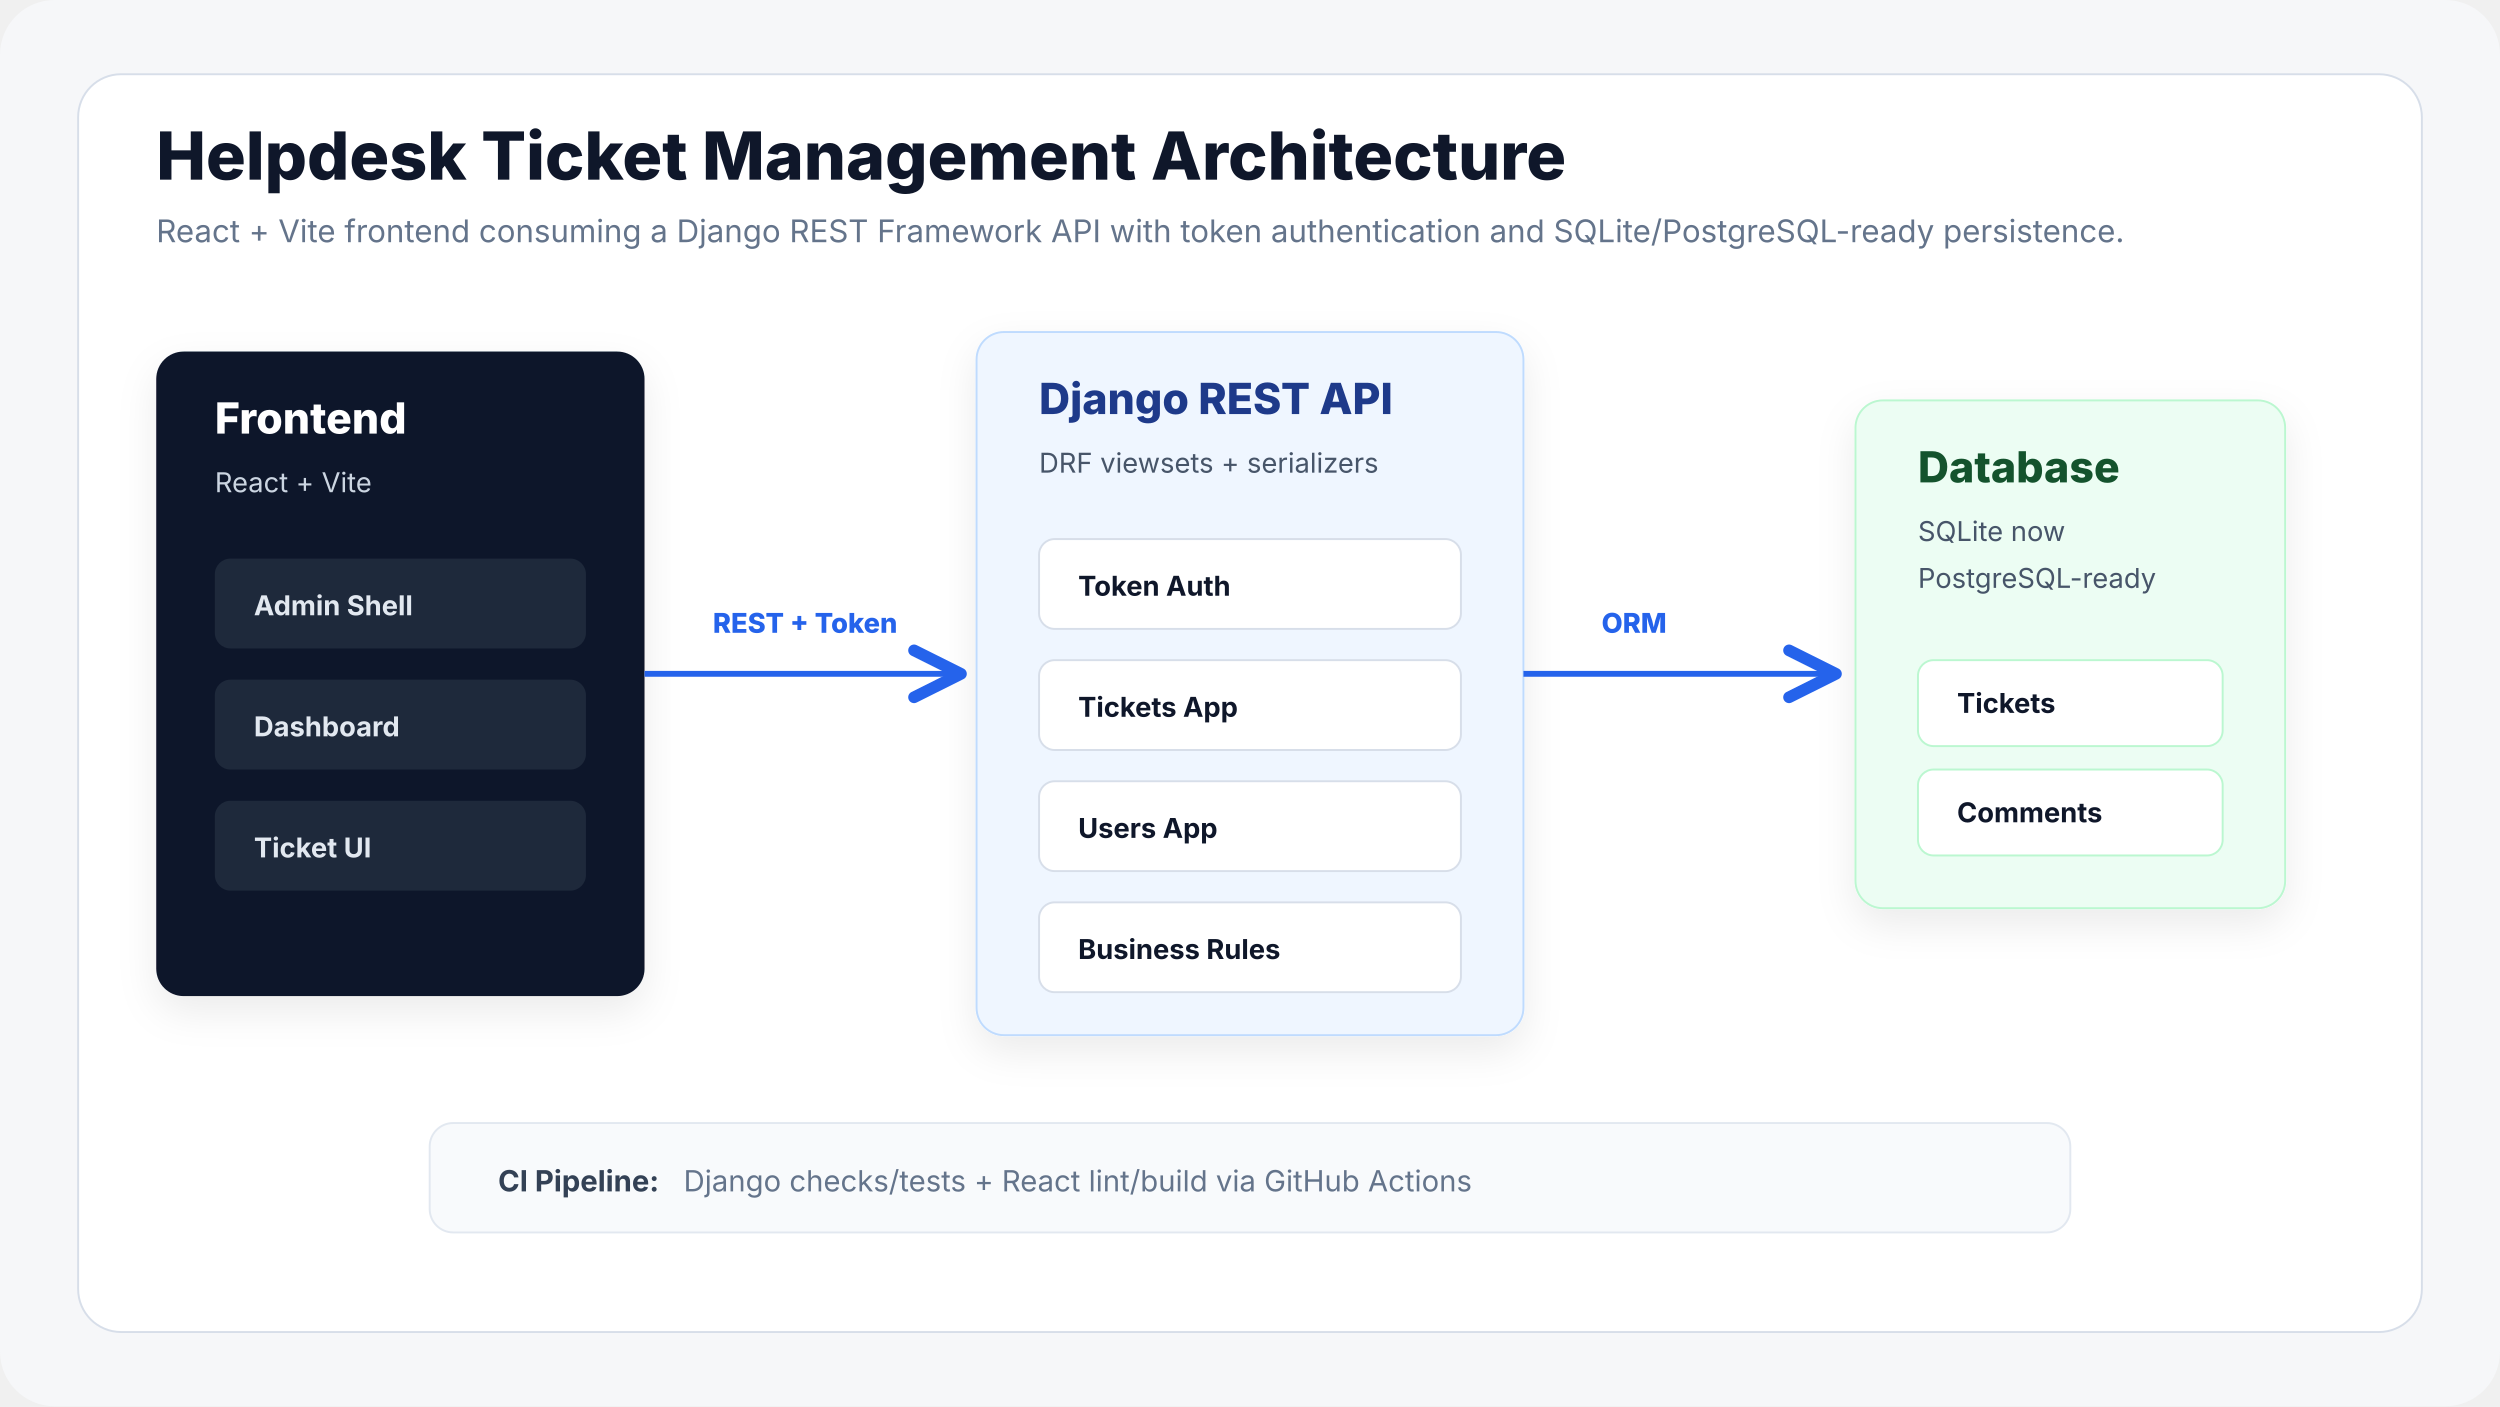
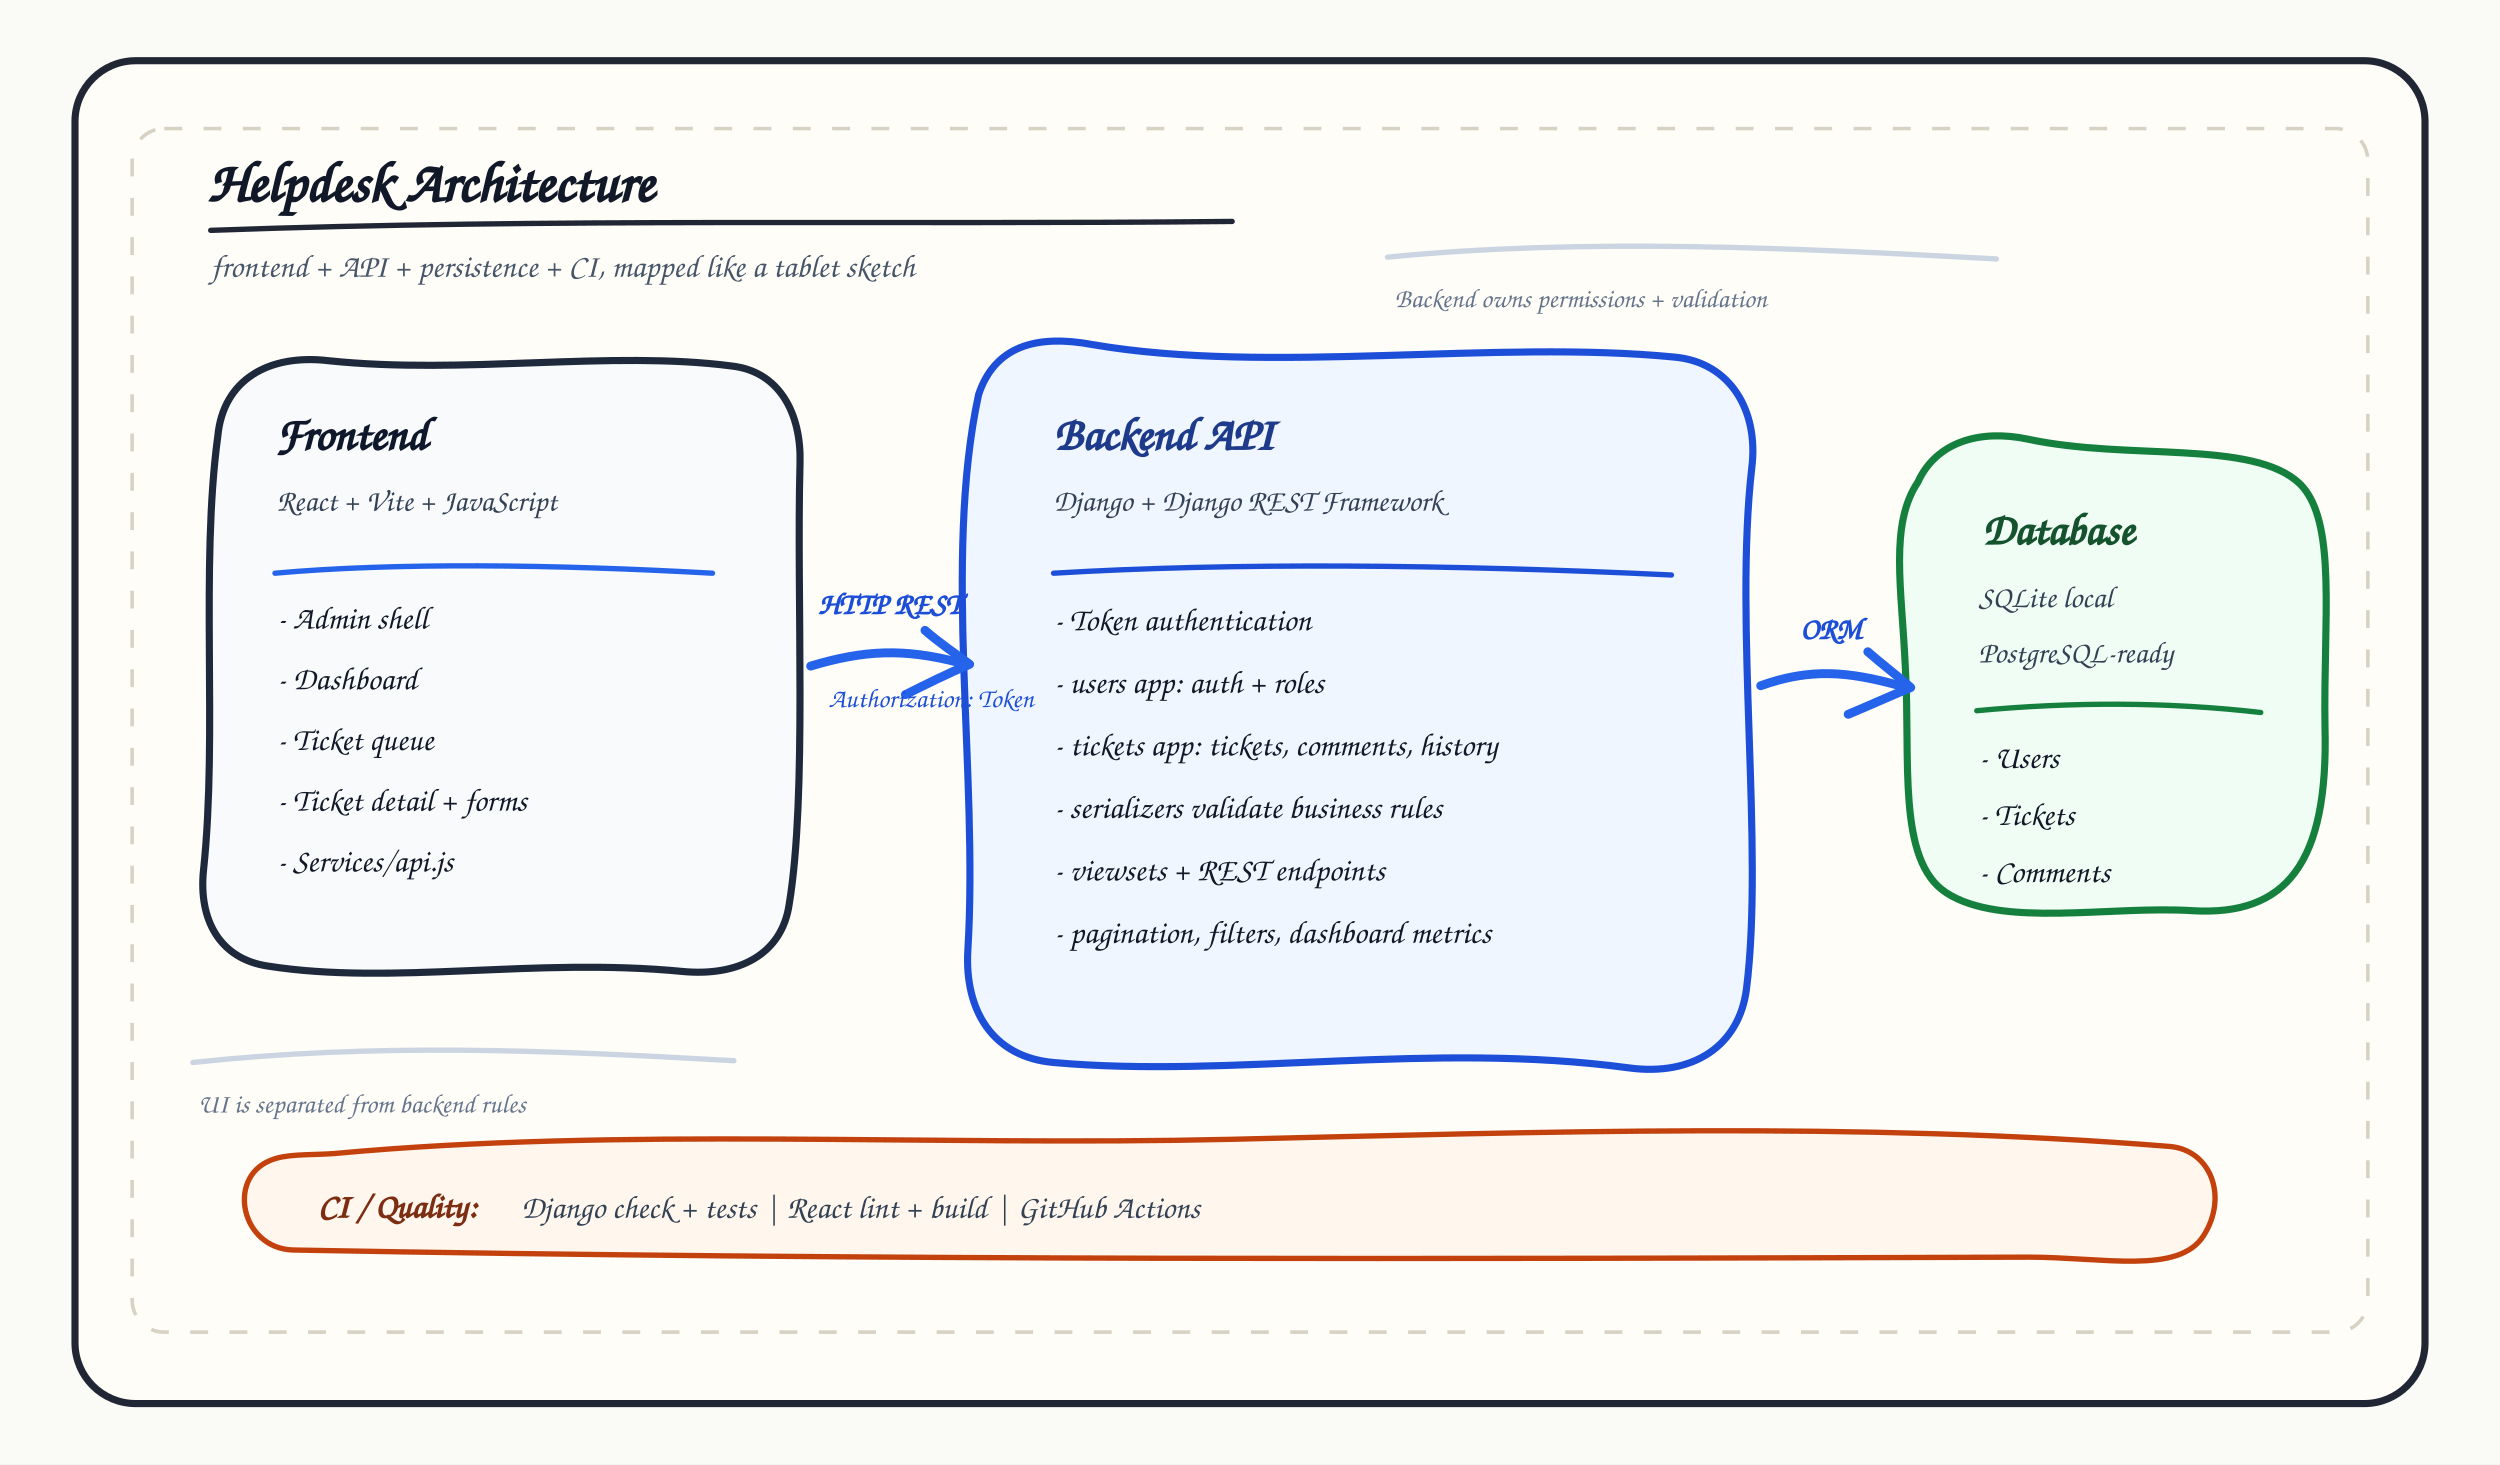
- <svg xmlns="http://www.w3.org/2000/svg" width="1280" height="720" viewBox="0 0 1280 720" fill="none">
-   <rect width="1280" height="720" rx="28" fill="#F6F7F9" />
-   <rect x="40" y="38" width="1200" height="644" rx="22" fill="#FFFFFF" stroke="#D7DEE9" />
-   <text x="80" y="92" fill="#0F172A" font-family="Inter, Segoe UI, Arial, sans-serif" font-size="34" font-weight="800">Helpdesk Ticket Management Architecture</text>
-   <text x="80" y="124" fill="#64748B" font-family="Inter, Segoe UI, Arial, sans-serif" font-size="16">React + Vite frontend consuming a Django REST Framework API with token authentication and SQLite/PostgreSQL-ready persistence.</text>
-   <defs>
-     <marker id="arrow" markerWidth="12" markerHeight="12" refX="10" refY="6" orient="auto">
-       <path d="M2 2L10 6L2 10" stroke="#2563EB" stroke-width="2" stroke-linecap="round" stroke-linejoin="round" />
-     </marker>
-     <filter id="shadow" x="-10%" y="-10%" width="120%" height="120%">
-       <feDropShadow dx="0" dy="8" stdDeviation="10" flood-color="#0F172A" flood-opacity="0.08" />
-     </filter>
-   </defs>
-   <rect x="80" y="180" width="250" height="330" rx="14" fill="#0F172A" filter="url(#shadow)" />
-   <text x="110" y="222" fill="#FFFFFF" font-family="Inter, Segoe UI, Arial, sans-serif" font-size="22" font-weight="800">Frontend</text>
-   <text x="110" y="252" fill="#CBD5E1" font-family="Inter, Segoe UI, Arial, sans-serif" font-size="14">React + Vite</text>
-   <rect x="110" y="286" width="190" height="46" rx="8" fill="#1E293B" />
-   <text x="130" y="315" fill="#E2E8F0" font-family="Inter, Segoe UI, Arial, sans-serif" font-size="14" font-weight="700">Admin Shell</text>
-   <rect x="110" y="348" width="190" height="46" rx="8" fill="#1E293B" />
-   <text x="130" y="377" fill="#E2E8F0" font-family="Inter, Segoe UI, Arial, sans-serif" font-size="14" font-weight="700">Dashboard</text>
-   <rect x="110" y="410" width="190" height="46" rx="8" fill="#1E293B" />
-   <text x="130" y="439" fill="#E2E8F0" font-family="Inter, Segoe UI, Arial, sans-serif" font-size="14" font-weight="700">Ticket UI</text>
-   <rect x="500" y="170" width="280" height="360" rx="14" fill="#EFF6FF" stroke="#BFDBFE" filter="url(#shadow)" />
-   <text x="532" y="212" fill="#1E3A8A" font-family="Inter, Segoe UI, Arial, sans-serif" font-size="22" font-weight="800">Django REST API</text>
-   <text x="532" y="242" fill="#475569" font-family="Inter, Segoe UI, Arial, sans-serif" font-size="14">DRF viewsets + serializers</text>
-   <rect x="532" y="276" width="216" height="46" rx="8" fill="#FFFFFF" stroke="#D7DEE9" />
-   <text x="552" y="305" fill="#0F172A" font-family="Inter, Segoe UI, Arial, sans-serif" font-size="14" font-weight="700">Token Auth</text>
-   <rect x="532" y="338" width="216" height="46" rx="8" fill="#FFFFFF" stroke="#D7DEE9" />
-   <text x="552" y="367" fill="#0F172A" font-family="Inter, Segoe UI, Arial, sans-serif" font-size="14" font-weight="700">Tickets App</text>
-   <rect x="532" y="400" width="216" height="46" rx="8" fill="#FFFFFF" stroke="#D7DEE9" />
-   <text x="552" y="429" fill="#0F172A" font-family="Inter, Segoe UI, Arial, sans-serif" font-size="14" font-weight="700">Users App</text>
-   <rect x="532" y="462" width="216" height="46" rx="8" fill="#FFFFFF" stroke="#D7DEE9" />
-   <text x="552" y="491" fill="#0F172A" font-family="Inter, Segoe UI, Arial, sans-serif" font-size="14" font-weight="700">Business Rules</text>
-   <rect x="950" y="205" width="220" height="260" rx="14" fill="#ECFDF3" stroke="#BBF7D0" filter="url(#shadow)" />
-   <text x="982" y="247" fill="#14532D" font-family="Inter, Segoe UI, Arial, sans-serif" font-size="22" font-weight="800">Database</text>
-   <text x="982" y="277" fill="#475569" font-family="Inter, Segoe UI, Arial, sans-serif" font-size="14">SQLite now</text>
-   <text x="982" y="301" fill="#475569" font-family="Inter, Segoe UI, Arial, sans-serif" font-size="14">PostgreSQL-ready</text>
-   <rect x="982" y="338" width="156" height="44" rx="8" fill="#FFFFFF" stroke="#BBF7D0" />
-   <text x="1002" y="365" fill="#0F172A" font-family="Inter, Segoe UI, Arial, sans-serif" font-size="14" font-weight="700">Tickets</text>
-   <rect x="982" y="394" width="156" height="44" rx="8" fill="#FFFFFF" stroke="#BBF7D0" />
-   <text x="1002" y="421" fill="#0F172A" font-family="Inter, Segoe UI, Arial, sans-serif" font-size="14" font-weight="700">Comments</text>
-   <path d="M330 345H492" stroke="#2563EB" stroke-width="3" marker-end="url(#arrow)" />
-   <text x="365" y="324" fill="#2563EB" font-family="Inter, Segoe UI, Arial, sans-serif" font-size="14" font-weight="800">REST + Token</text>
-   <path d="M780 345H940" stroke="#2563EB" stroke-width="3" marker-end="url(#arrow)" />
-   <text x="820" y="324" fill="#2563EB" font-family="Inter, Segoe UI, Arial, sans-serif" font-size="14" font-weight="800">ORM</text>
-   <rect x="220" y="575" width="840" height="56" rx="12" fill="#F8FAFC" stroke="#E2E8F0" />
-   <text x="255" y="610" fill="#334155" font-family="Inter, Segoe UI, Arial, sans-serif" font-size="15" font-weight="700">CI Pipeline:</text>
-   <text x="350" y="610" fill="#64748B" font-family="Inter, Segoe UI, Arial, sans-serif" font-size="15">Django checks/tests + React lint/build via GitHub Actions</text>
+ <svg xmlns="http://www.w3.org/2000/svg" width="1400" height="820" viewBox="0 0 1400 820" fill="none">
+   <rect width="1400" height="820" fill="#FAFAF7" />
+   <rect x="42" y="34" width="1316" height="752" rx="34" fill="#FFFDF8" stroke="#202633" stroke-width="4" />
+   <rect x="74" y="72" width="1252" height="674" rx="18" fill="#FFFDF8" stroke="#D8D2C4" stroke-width="2" stroke-dasharray="10 12" />
+   <path d="M118 129C310 122 494 126 690 124" stroke="#202633" stroke-width="3" stroke-linecap="round" />
+   <text x="116" y="113" fill="#111827" font-family="Comic Sans MS, Segoe Print, Bradley Hand, cursive" font-size="32" font-weight="700">
+     Helpdesk Architecture
+   </text>
+   <text x="118" y="155" fill="#475569" font-family="Comic Sans MS, Segoe Print, Bradley Hand, cursive" font-size="18">
+     frontend + API + persistence + CI, mapped like a tablet sketch
+   </text>
+   <path d="M122 244C125 213 150 198 184 202C260 210 342 196 410 205C436 208 449 231 448 260C446 335 452 445 442 506C438 535 413 547 382 544C299 536 220 552 150 541C123 537 111 515 114 487C122 411 112 318 122 244Z" fill="#F8FAFC" stroke="#1E293B" stroke-width="4" stroke-linejoin="round" />
+   <text x="154" y="252" fill="#0F172A" font-family="Comic Sans MS, Segoe Print, Bradley Hand, cursive" font-size="26" font-weight="700">Frontend</text>
+   <text x="155" y="286" fill="#334155" font-family="Comic Sans MS, Segoe Print, Bradley Hand, cursive" font-size="17">React + Vite + JavaScript</text>
+   <path d="M154 321C220 315 310 316 399 321" stroke="#2563EB" stroke-width="3" stroke-linecap="round" />
+   <text x="155" y="352" fill="#111827" font-family="Comic Sans MS, Segoe Print, Bradley Hand, cursive" font-size="18">- Admin shell</text>
+   <text x="155" y="386" fill="#111827" font-family="Comic Sans MS, Segoe Print, Bradley Hand, cursive" font-size="18">- Dashboard</text>
+   <text x="155" y="420" fill="#111827" font-family="Comic Sans MS, Segoe Print, Bradley Hand, cursive" font-size="18">- Ticket queue</text>
+   <text x="155" y="454" fill="#111827" font-family="Comic Sans MS, Segoe Print, Bradley Hand, cursive" font-size="18">- Ticket detail + forms</text>
+   <text x="155" y="488" fill="#111827" font-family="Comic Sans MS, Segoe Print, Bradley Hand, cursive" font-size="18">- Services/api.js</text>
+   <path d="M548 221C557 194 580 187 612 193C711 210 837 190 938 200C969 203 985 230 981 262C971 349 988 475 978 554C974 585 949 603 912 598C801 583 690 604 590 595C556 592 540 566 542 532C548 433 528 314 548 221Z" fill="#EFF6FF" stroke="#1D4ED8" stroke-width="4" stroke-linejoin="round" />
+   <text x="590" y="252" fill="#1E3A8A" font-family="Comic Sans MS, Segoe Print, Bradley Hand, cursive" font-size="26" font-weight="700">Backend API</text>
+   <text x="590" y="286" fill="#334155" font-family="Comic Sans MS, Segoe Print, Bradley Hand, cursive" font-size="17">Django + Django REST Framework</text>
+   <path d="M590 321C690 315 810 316 936 322" stroke="#1D4ED8" stroke-width="3" stroke-linecap="round" />
+   <text x="590" y="353" fill="#111827" font-family="Comic Sans MS, Segoe Print, Bradley Hand, cursive" font-size="18">- Token authentication</text>
+   <text x="590" y="388" fill="#111827" font-family="Comic Sans MS, Segoe Print, Bradley Hand, cursive" font-size="18">- users app: auth + roles</text>
+   <text x="590" y="423" fill="#111827" font-family="Comic Sans MS, Segoe Print, Bradley Hand, cursive" font-size="18">- tickets app: tickets, comments, history</text>
+   <text x="590" y="458" fill="#111827" font-family="Comic Sans MS, Segoe Print, Bradley Hand, cursive" font-size="18">- serializers validate business rules</text>
+   <text x="590" y="493" fill="#111827" font-family="Comic Sans MS, Segoe Print, Bradley Hand, cursive" font-size="18">- viewsets + REST endpoints</text>
+   <text x="590" y="528" fill="#111827" font-family="Comic Sans MS, Segoe Print, Bradley Hand, cursive" font-size="18">- pagination, filters, dashboard metrics</text>
+   <path d="M1074 270C1084 248 1108 240 1136 246C1192 258 1262 246 1288 271C1309 292 1301 347 1302 407C1304 484 1280 513 1228 510C1182 507 1121 520 1090 500C1062 482 1070 425 1067 374C1065 329 1058 294 1074 270Z" fill="#F0FDF4" stroke="#15803D" stroke-width="4" stroke-linejoin="round" />
+   <text x="1110" y="305" fill="#14532D" font-family="Comic Sans MS, Segoe Print, Bradley Hand, cursive" font-size="25" font-weight="700">Database</text>
+   <text x="1108" y="340" fill="#334155" font-family="Comic Sans MS, Segoe Print, Bradley Hand, cursive" font-size="17">SQLite local</text>
+   <text x="1108" y="371" fill="#334155" font-family="Comic Sans MS, Segoe Print, Bradley Hand, cursive" font-size="17">PostgreSQL-ready</text>
+   <path d="M1107 398C1160 393 1214 393 1266 399" stroke="#15803D" stroke-width="3" stroke-linecap="round" />
+   <text x="1108" y="430" fill="#111827" font-family="Comic Sans MS, Segoe Print, Bradley Hand, cursive" font-size="18">- Users</text>
+   <text x="1108" y="462" fill="#111827" font-family="Comic Sans MS, Segoe Print, Bradley Hand, cursive" font-size="18">- Tickets</text>
+   <text x="1108" y="494" fill="#111827" font-family="Comic Sans MS, Segoe Print, Bradley Hand, cursive" font-size="18">- Comments</text>
+   <path d="M454 373C484 364 506 363 537 371" stroke="#2563EB" stroke-width="5" stroke-linecap="round" />
+   <path d="M518 353C526 360 535 366 543 372C531 377 519 383 507 389" stroke="#2563EB" stroke-width="5" stroke-linecap="round" stroke-linejoin="round" />
+   <text x="458" y="344" fill="#1D4ED8" font-family="Comic Sans MS, Segoe Print, Bradley Hand, cursive" font-size="17" font-weight="700">HTTP REST</text>
+   <text x="464" y="396" fill="#1D4ED8" font-family="Comic Sans MS, Segoe Print, Bradley Hand, cursive" font-size="15">Authorization: Token</text>
+   <path d="M986 384C1014 374 1035 376 1064 384" stroke="#2563EB" stroke-width="5" stroke-linecap="round" />
+   <path d="M1046 365C1054 372 1062 378 1070 385C1058 390 1047 395 1035 400" stroke="#2563EB" stroke-width="5" stroke-linecap="round" stroke-linejoin="round" />
+   <text x="1008" y="358" fill="#1D4ED8" font-family="Comic Sans MS, Segoe Print, Bradley Hand, cursive" font-size="17" font-weight="700">ORM</text>
+   <path d="M187 646C348 631 520 642 690 638C861 634 1041 628 1215 642C1238 644 1248 670 1234 692C1220 714 1178 704 1136 704C812 705 488 706 164 700C135 699 127 660 151 650C160 646 172 647 187 646Z" fill="#FFF7ED" stroke="#C2410C" stroke-width="3" stroke-linejoin="round" />
+   <text x="178" y="682" fill="#7C2D12" font-family="Comic Sans MS, Segoe Print, Bradley Hand, cursive" font-size="19" font-weight="700">CI / Quality:</text>
+   <text x="292" y="682" fill="#334155" font-family="Comic Sans MS, Segoe Print, Bradley Hand, cursive" font-size="18">Django check + tests  |  React lint + build  |  GitHub Actions</text>
+   <path d="M108 595C210 584 306 588 411 594" stroke="#CBD5E1" stroke-width="3" stroke-linecap="round" />
+   <text x="111" y="623" fill="#64748B" font-family="Comic Sans MS, Segoe Print, Bradley Hand, cursive" font-size="15">UI is separated from backend rules</text>
+   <path d="M777 144C889 133 1007 139 1118 145" stroke="#CBD5E1" stroke-width="3" stroke-linecap="round" />
+   <text x="781" y="172" fill="#64748B" font-family="Comic Sans MS, Segoe Print, Bradley Hand, cursive" font-size="15">Backend owns permissions + validation</text>
</svg>
